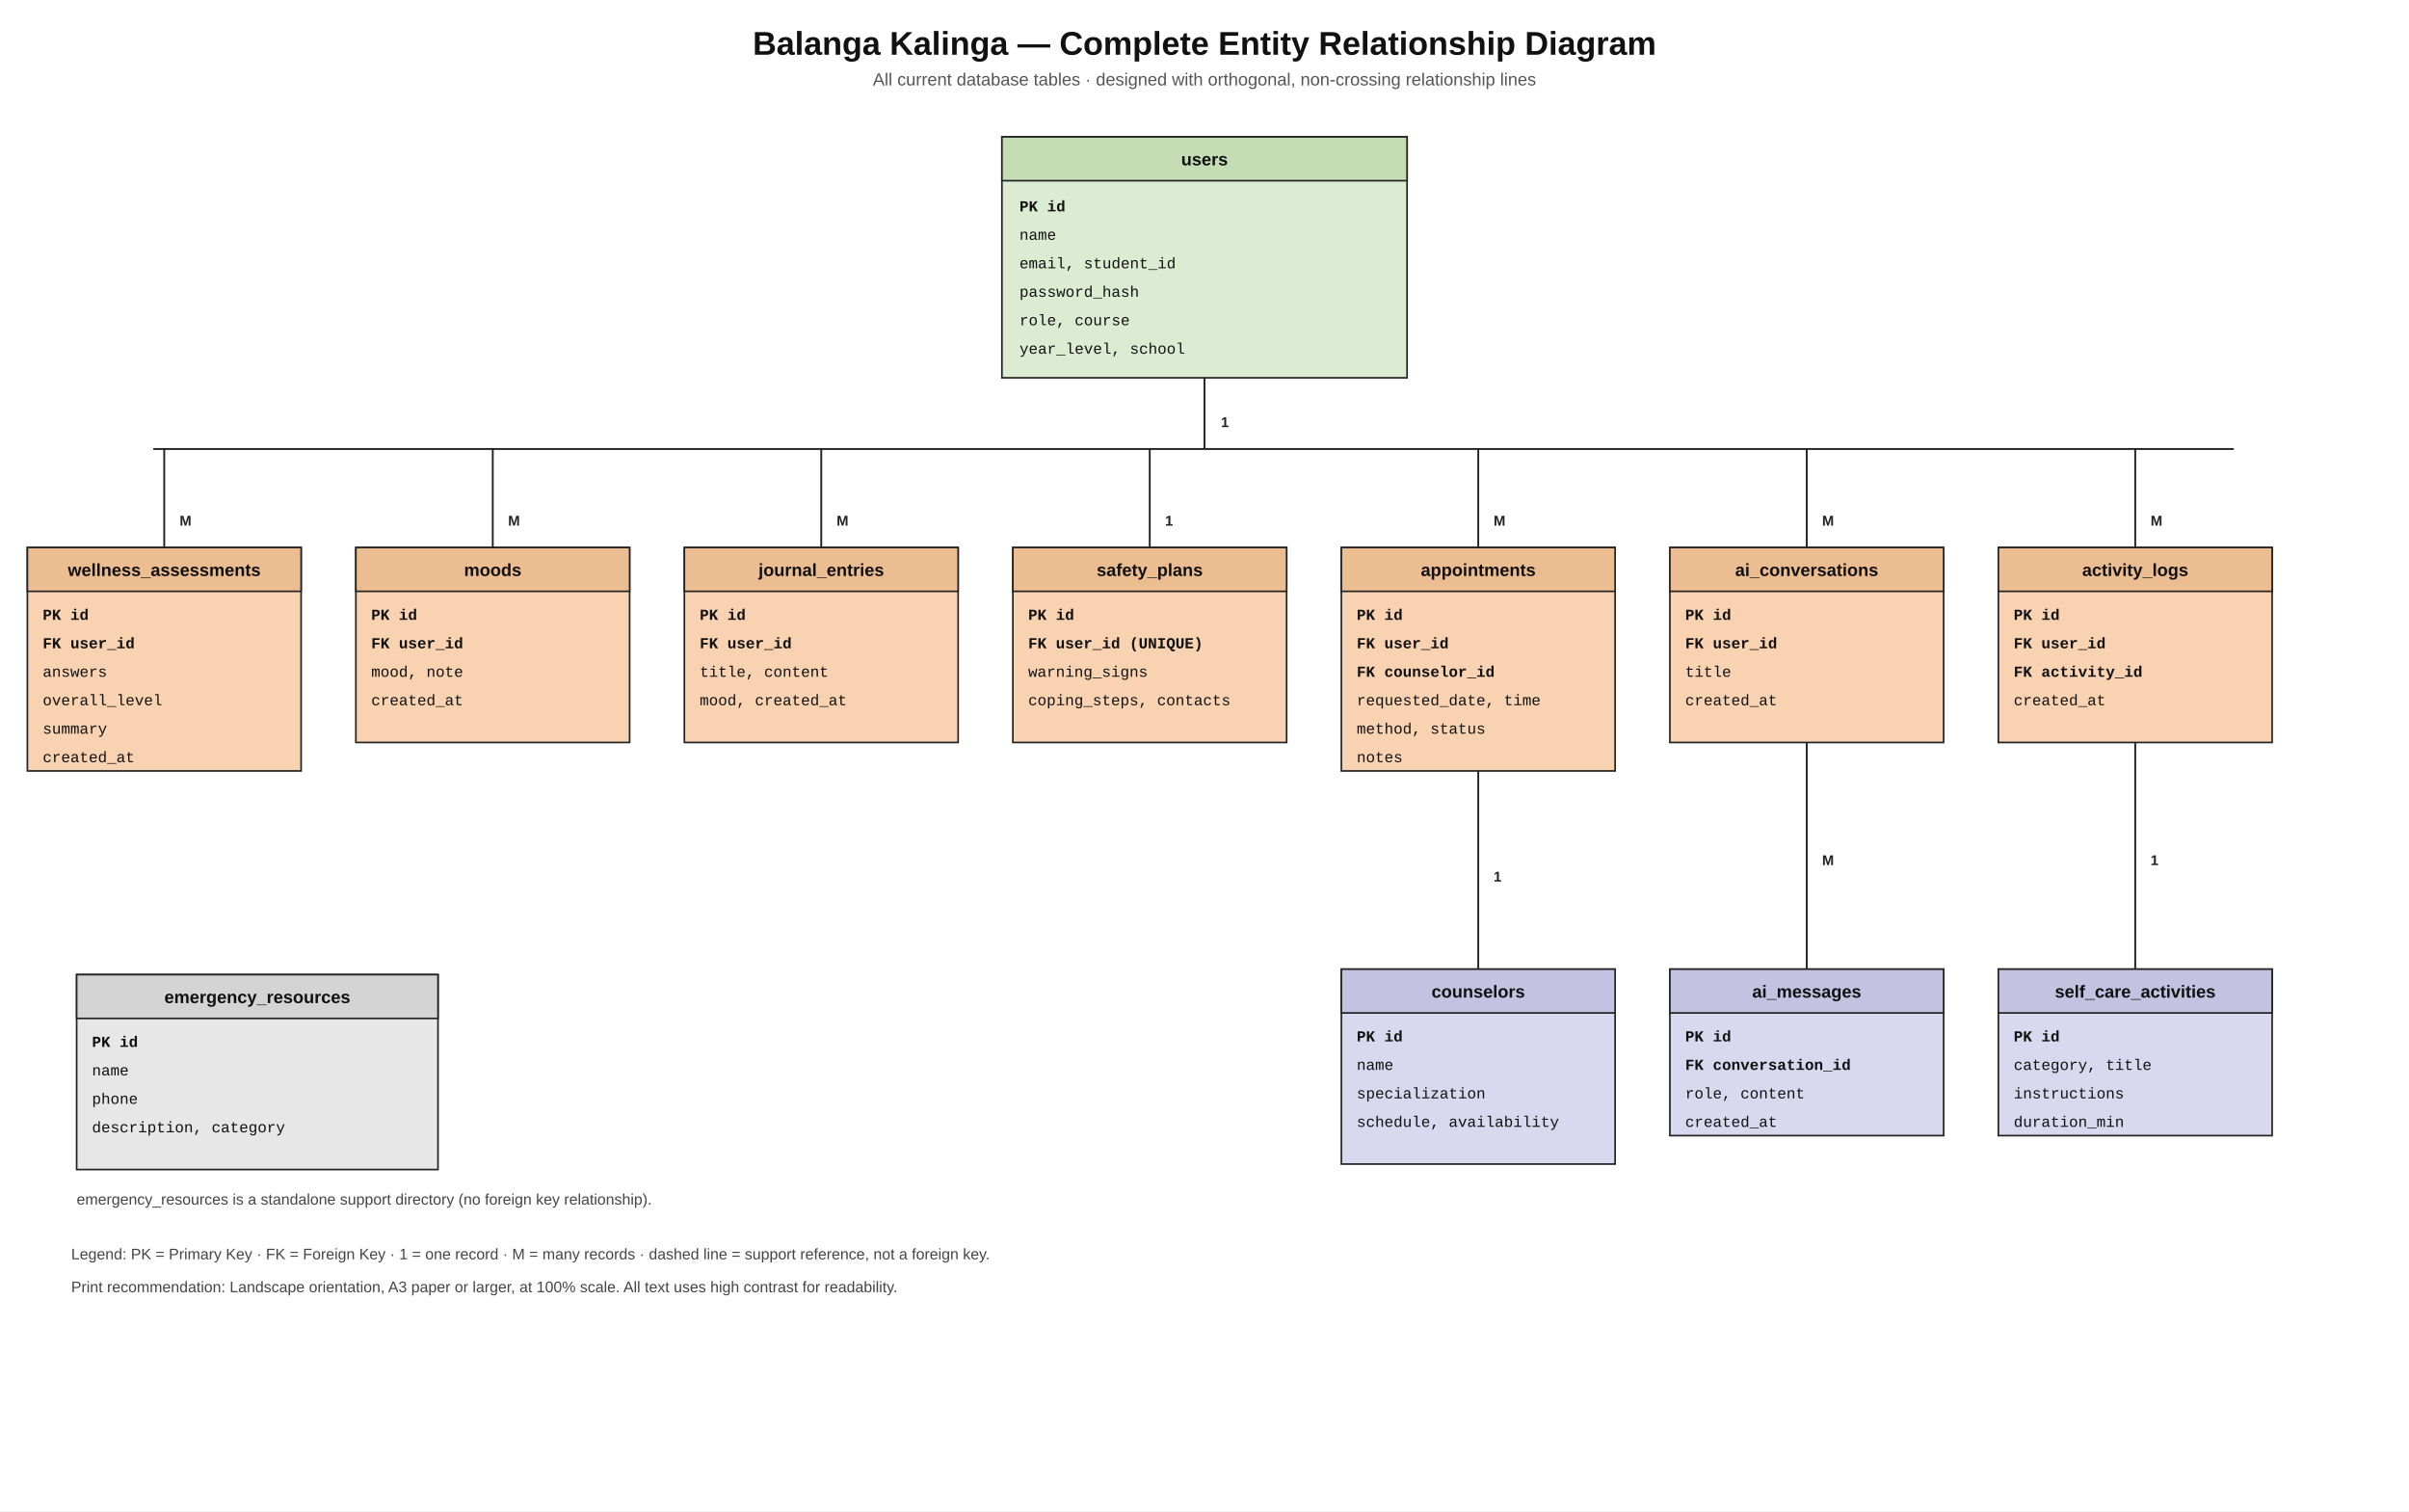
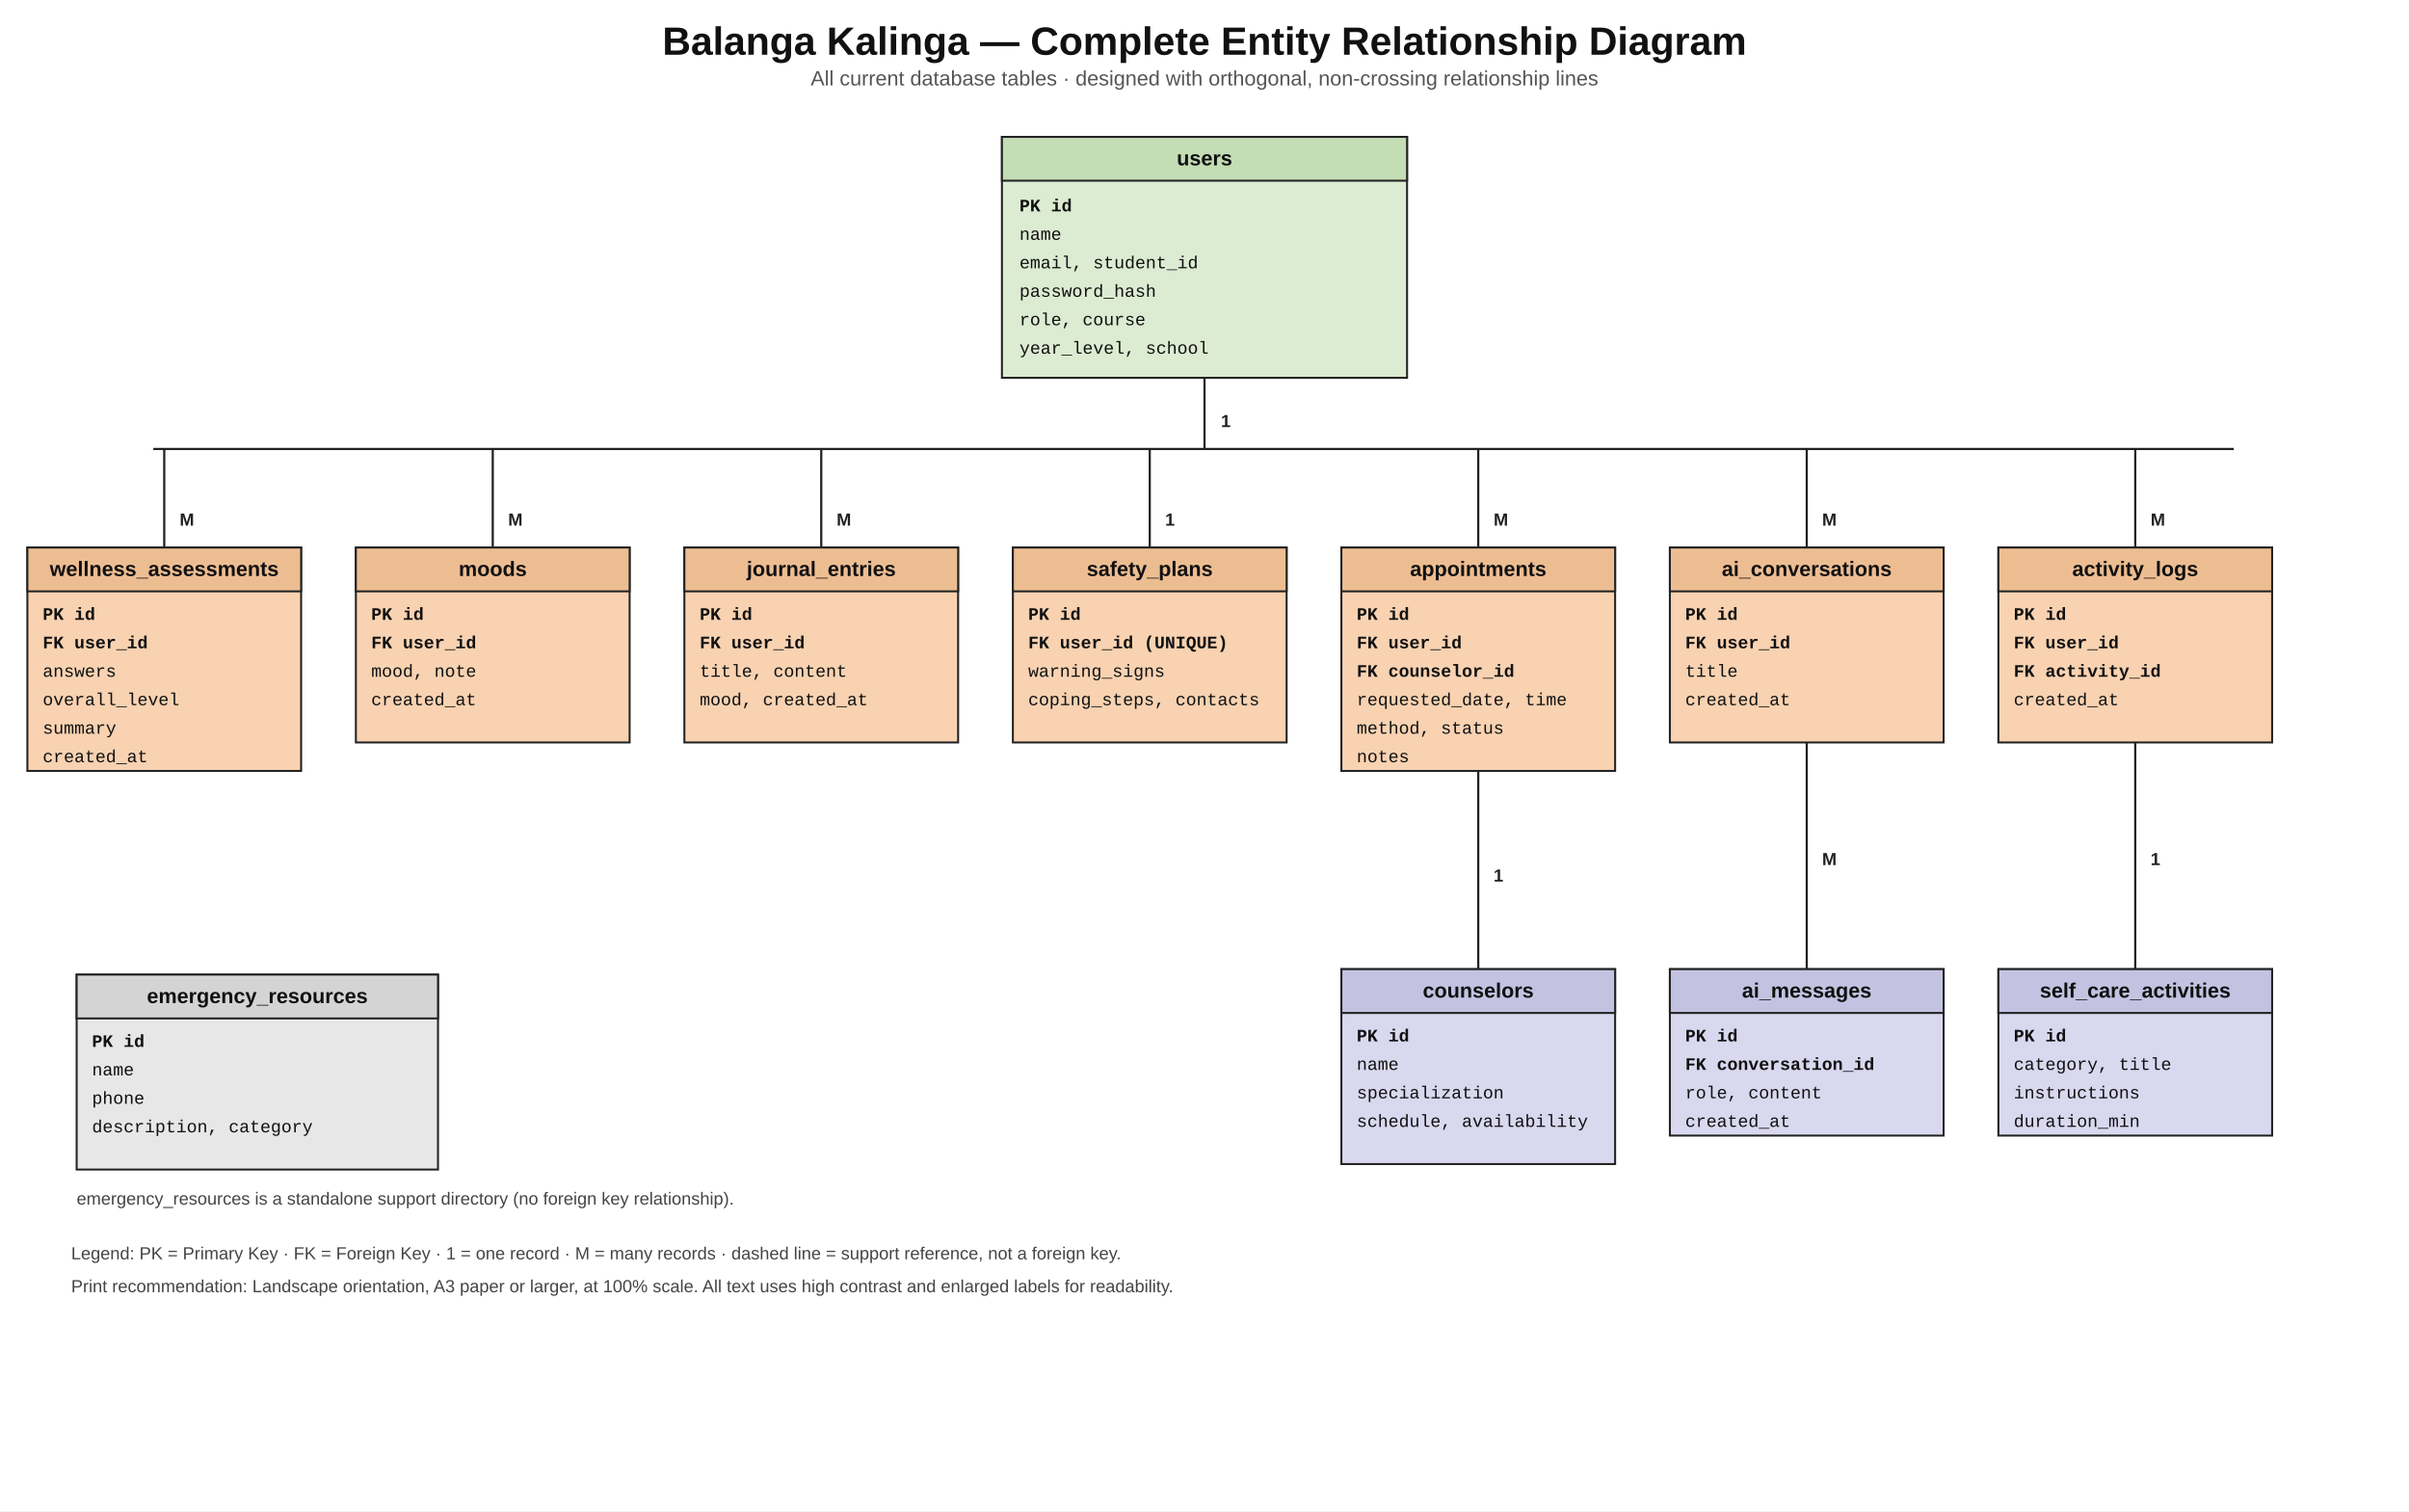
<svg xmlns="http://www.w3.org/2000/svg" width="2200" height="1380" viewBox="0 0 2200 1380" role="img" aria-labelledby="title desc">
  <style>
-     .bg{fill:#fff}.title{font:bold 30px Arial,sans-serif;fill:#111;text-anchor:middle}.sub{font:16px Arial,sans-serif;fill:#555;text-anchor:middle}.box{stroke:#222;stroke-width:1.5}.head{stroke:#222;stroke-width:1.5}.name{font:bold 16px Arial,sans-serif;fill:#111;text-anchor:middle}.field{font:14px 'Courier New',monospace;fill:#111}.pk{font-weight:bold}.rel{stroke:#222;stroke-width:1.7;fill:none}.dash{stroke:#777;stroke-width:1.4;stroke-dasharray:6 5;fill:none}.card{font:bold 13px Arial,sans-serif;fill:#222}.note{font:14px Arial,sans-serif;fill:#444}
+     .bg{fill:#fff}.title{font:bold 36px Arial,sans-serif;fill:#111;text-anchor:middle}.sub{font:19px Arial,sans-serif;fill:#555;text-anchor:middle}.box{stroke:#222;stroke-width:1.8}.head{stroke:#222;stroke-width:1.8}.name{font:bold 19px Arial,sans-serif;fill:#111;text-anchor:middle}.field{font:16px 'Courier New',monospace;fill:#111}.pk{font-weight:bold}.rel{stroke:#222;stroke-width:2;fill:none}.dash{stroke:#777;stroke-width:1.6;stroke-dasharray:6 5;fill:none}.card{font:bold 16px Arial,sans-serif;fill:#222}.note{font:16px Arial,sans-serif;fill:#444}
  </style>
  <rect class="bg" width="2200" height="1380" />
  <text x="1100" y="50" class="title">Balanga Kalinga — Complete Entity Relationship Diagram</text>
  <text x="1100" y="78" class="sub">All current database tables · designed with orthogonal, non-crossing relationship lines</text>
  <g transform="translate(915 125)">
    <rect width="370" height="220" fill="#dcecd2" class="box" />
    <rect width="370" height="40" fill="#c4ddb5" class="head" />
    <text x="185" y="26" class="name">users</text>
    <text x="16" y="68" class="field pk">PK  id</text>
    <text x="16" y="94" class="field">name</text>
    <text x="16" y="120" class="field">email, student_id</text>
    <text x="16" y="146" class="field">password_hash</text>
    <text x="16" y="172" class="field">role, course</text>
    <text x="16" y="198" class="field">year_level, school</text>
  </g>
  <path d="M1100 345 V410 M140 410 H2040" class="rel" />
  <text x="1115" y="390" class="card">1</text>
  <g transform="translate(25 500)">
    <rect width="250" height="204" fill="#f8d2b1" class="box" />
    <rect width="250" height="40" fill="#edbd92" class="head" />
    <text x="125" y="26" class="name">wellness_assessments</text>
    <text x="14" y="66" class="field pk">PK  id</text>
    <text x="14" y="92" class="field pk">FK  user_id</text>
    <text x="14" y="118" class="field">answers</text>
    <text x="14" y="144" class="field">overall_level</text>
    <text x="14" y="170" class="field">summary</text>
    <text x="14" y="196" class="field">created_at</text>
  </g>
  <g transform="translate(325 500)">
    <rect width="250" height="178" fill="#f8d2b1" class="box" />
    <rect width="250" height="40" fill="#edbd92" class="head" />
    <text x="125" y="26" class="name">moods</text>
    <text x="14" y="66" class="field pk">PK  id</text>
    <text x="14" y="92" class="field pk">FK  user_id</text>
    <text x="14" y="118" class="field">mood, note</text>
    <text x="14" y="144" class="field">created_at</text>
  </g>
  <g transform="translate(625 500)">
    <rect width="250" height="178" fill="#f8d2b1" class="box" />
    <rect width="250" height="40" fill="#edbd92" class="head" />
    <text x="125" y="26" class="name">journal_entries</text>
    <text x="14" y="66" class="field pk">PK  id</text>
    <text x="14" y="92" class="field pk">FK  user_id</text>
    <text x="14" y="118" class="field">title, content</text>
    <text x="14" y="144" class="field">mood, created_at</text>
  </g>
  <g transform="translate(925 500)">
    <rect width="250" height="178" fill="#f8d2b1" class="box" />
    <rect width="250" height="40" fill="#edbd92" class="head" />
    <text x="125" y="26" class="name">safety_plans</text>
    <text x="14" y="66" class="field pk">PK  id</text>
    <text x="14" y="92" class="field pk">FK  user_id (UNIQUE)</text>
    <text x="14" y="118" class="field">warning_signs</text>
    <text x="14" y="144" class="field">coping_steps, contacts</text>
  </g>
  <g transform="translate(1225 500)">
    <rect width="250" height="204" fill="#f8d2b1" class="box" />
    <rect width="250" height="40" fill="#edbd92" class="head" />
    <text x="125" y="26" class="name">appointments</text>
    <text x="14" y="66" class="field pk">PK  id</text>
    <text x="14" y="92" class="field pk">FK  user_id</text>
    <text x="14" y="118" class="field pk">FK  counselor_id</text>
    <text x="14" y="144" class="field">requested_date, time</text>
    <text x="14" y="170" class="field">method, status</text>
    <text x="14" y="196" class="field">notes</text>
  </g>
  <g transform="translate(1525 500)">
    <rect width="250" height="178" fill="#f8d2b1" class="box" />
    <rect width="250" height="40" fill="#edbd92" class="head" />
    <text x="125" y="26" class="name">ai_conversations</text>
    <text x="14" y="66" class="field pk">PK  id</text>
    <text x="14" y="92" class="field pk">FK  user_id</text>
    <text x="14" y="118" class="field">title</text>
    <text x="14" y="144" class="field">created_at</text>
  </g>
  <g transform="translate(1825 500)">
    <rect width="250" height="178" fill="#f8d2b1" class="box" />
    <rect width="250" height="40" fill="#edbd92" class="head" />
    <text x="125" y="26" class="name">activity_logs</text>
    <text x="14" y="66" class="field pk">PK  id</text>
    <text x="14" y="92" class="field pk">FK  user_id</text>
    <text x="14" y="118" class="field pk">FK  activity_id</text>
    <text x="14" y="144" class="field">created_at</text>
  </g>
  <path d="M150 410 V500 M450 410 V500 M750 410 V500 M1050 410 V500 M1350 410 V500 M1650 410 V500 M1950 410 V500" class="rel" />
  <text x="164" y="480" class="card">M</text>
  <text x="464" y="480" class="card">M</text>
  <text x="764" y="480" class="card">M</text>
  <text x="1064" y="480" class="card">1</text>
  <text x="1364" y="480" class="card">M</text>
  <text x="1664" y="480" class="card">M</text>
  <text x="1964" y="480" class="card">M</text>
  <g transform="translate(1225 885)">
    <rect width="250" height="178" fill="#d9d8ef" class="box" />
    <rect width="250" height="40" fill="#c4c2e1" class="head" />
    <text x="125" y="26" class="name">counselors</text>
    <text x="14" y="66" class="field pk">PK  id</text>
    <text x="14" y="92" class="field">name</text>
    <text x="14" y="118" class="field">specialization</text>
    <text x="14" y="144" class="field">schedule, availability</text>
  </g>
  <g transform="translate(1525 885)">
    <rect width="250" height="152" fill="#d9d8ef" class="box" />
    <rect width="250" height="40" fill="#c4c2e1" class="head" />
    <text x="125" y="26" class="name">ai_messages</text>
    <text x="14" y="66" class="field pk">PK  id</text>
    <text x="14" y="92" class="field pk">FK  conversation_id</text>
    <text x="14" y="118" class="field">role, content</text>
    <text x="14" y="144" class="field">created_at</text>
  </g>
  <g transform="translate(1825 885)">
    <rect width="250" height="152" fill="#d9d8ef" class="box" />
    <rect width="250" height="40" fill="#c4c2e1" class="head" />
    <text x="125" y="26" class="name">self_care_activities</text>
    <text x="14" y="66" class="field pk">PK  id</text>
    <text x="14" y="92" class="field">category, title</text>
    <text x="14" y="118" class="field">instructions</text>
    <text x="14" y="144" class="field">duration_min</text>
  </g>
  <g transform="translate(70 890)">
    <rect width="330" height="178" fill="#e7e7e7" class="box" />
    <rect width="330" height="40" fill="#d4d4d4" class="head" />
    <text x="165" y="26" class="name">emergency_resources</text>
    <text x="14" y="66" class="field pk">PK  id</text>
    <text x="14" y="92" class="field">name</text>
    <text x="14" y="118" class="field">phone</text>
    <text x="14" y="144" class="field">description, category</text>
  </g>
  <path d="M1350 704 V885 M1650 678 V885 M1950 678 V885" class="rel" />
  <text x="1364" y="805" class="card">1</text>
  <text x="1664" y="790" class="card">M</text>
  <text x="1964" y="790" class="card">1</text>
  <text x="70" y="1100" class="note">emergency_resources is a standalone support directory (no foreign key relationship).</text>
  <text x="65" y="1150" class="note">Legend: PK = Primary Key · FK = Foreign Key · 1 = one record · M = many records · dashed line = support reference, not a foreign key.</text>
-   <text x="65" y="1180" class="note">Print recommendation: Landscape orientation, A3 paper or larger, at 100% scale. All text uses high contrast for readability.</text>
+   <text x="65" y="1180" class="note">Print recommendation: Landscape orientation, A3 paper or larger, at 100% scale. All text uses high contrast and enlarged labels for readability.</text>
</svg>
